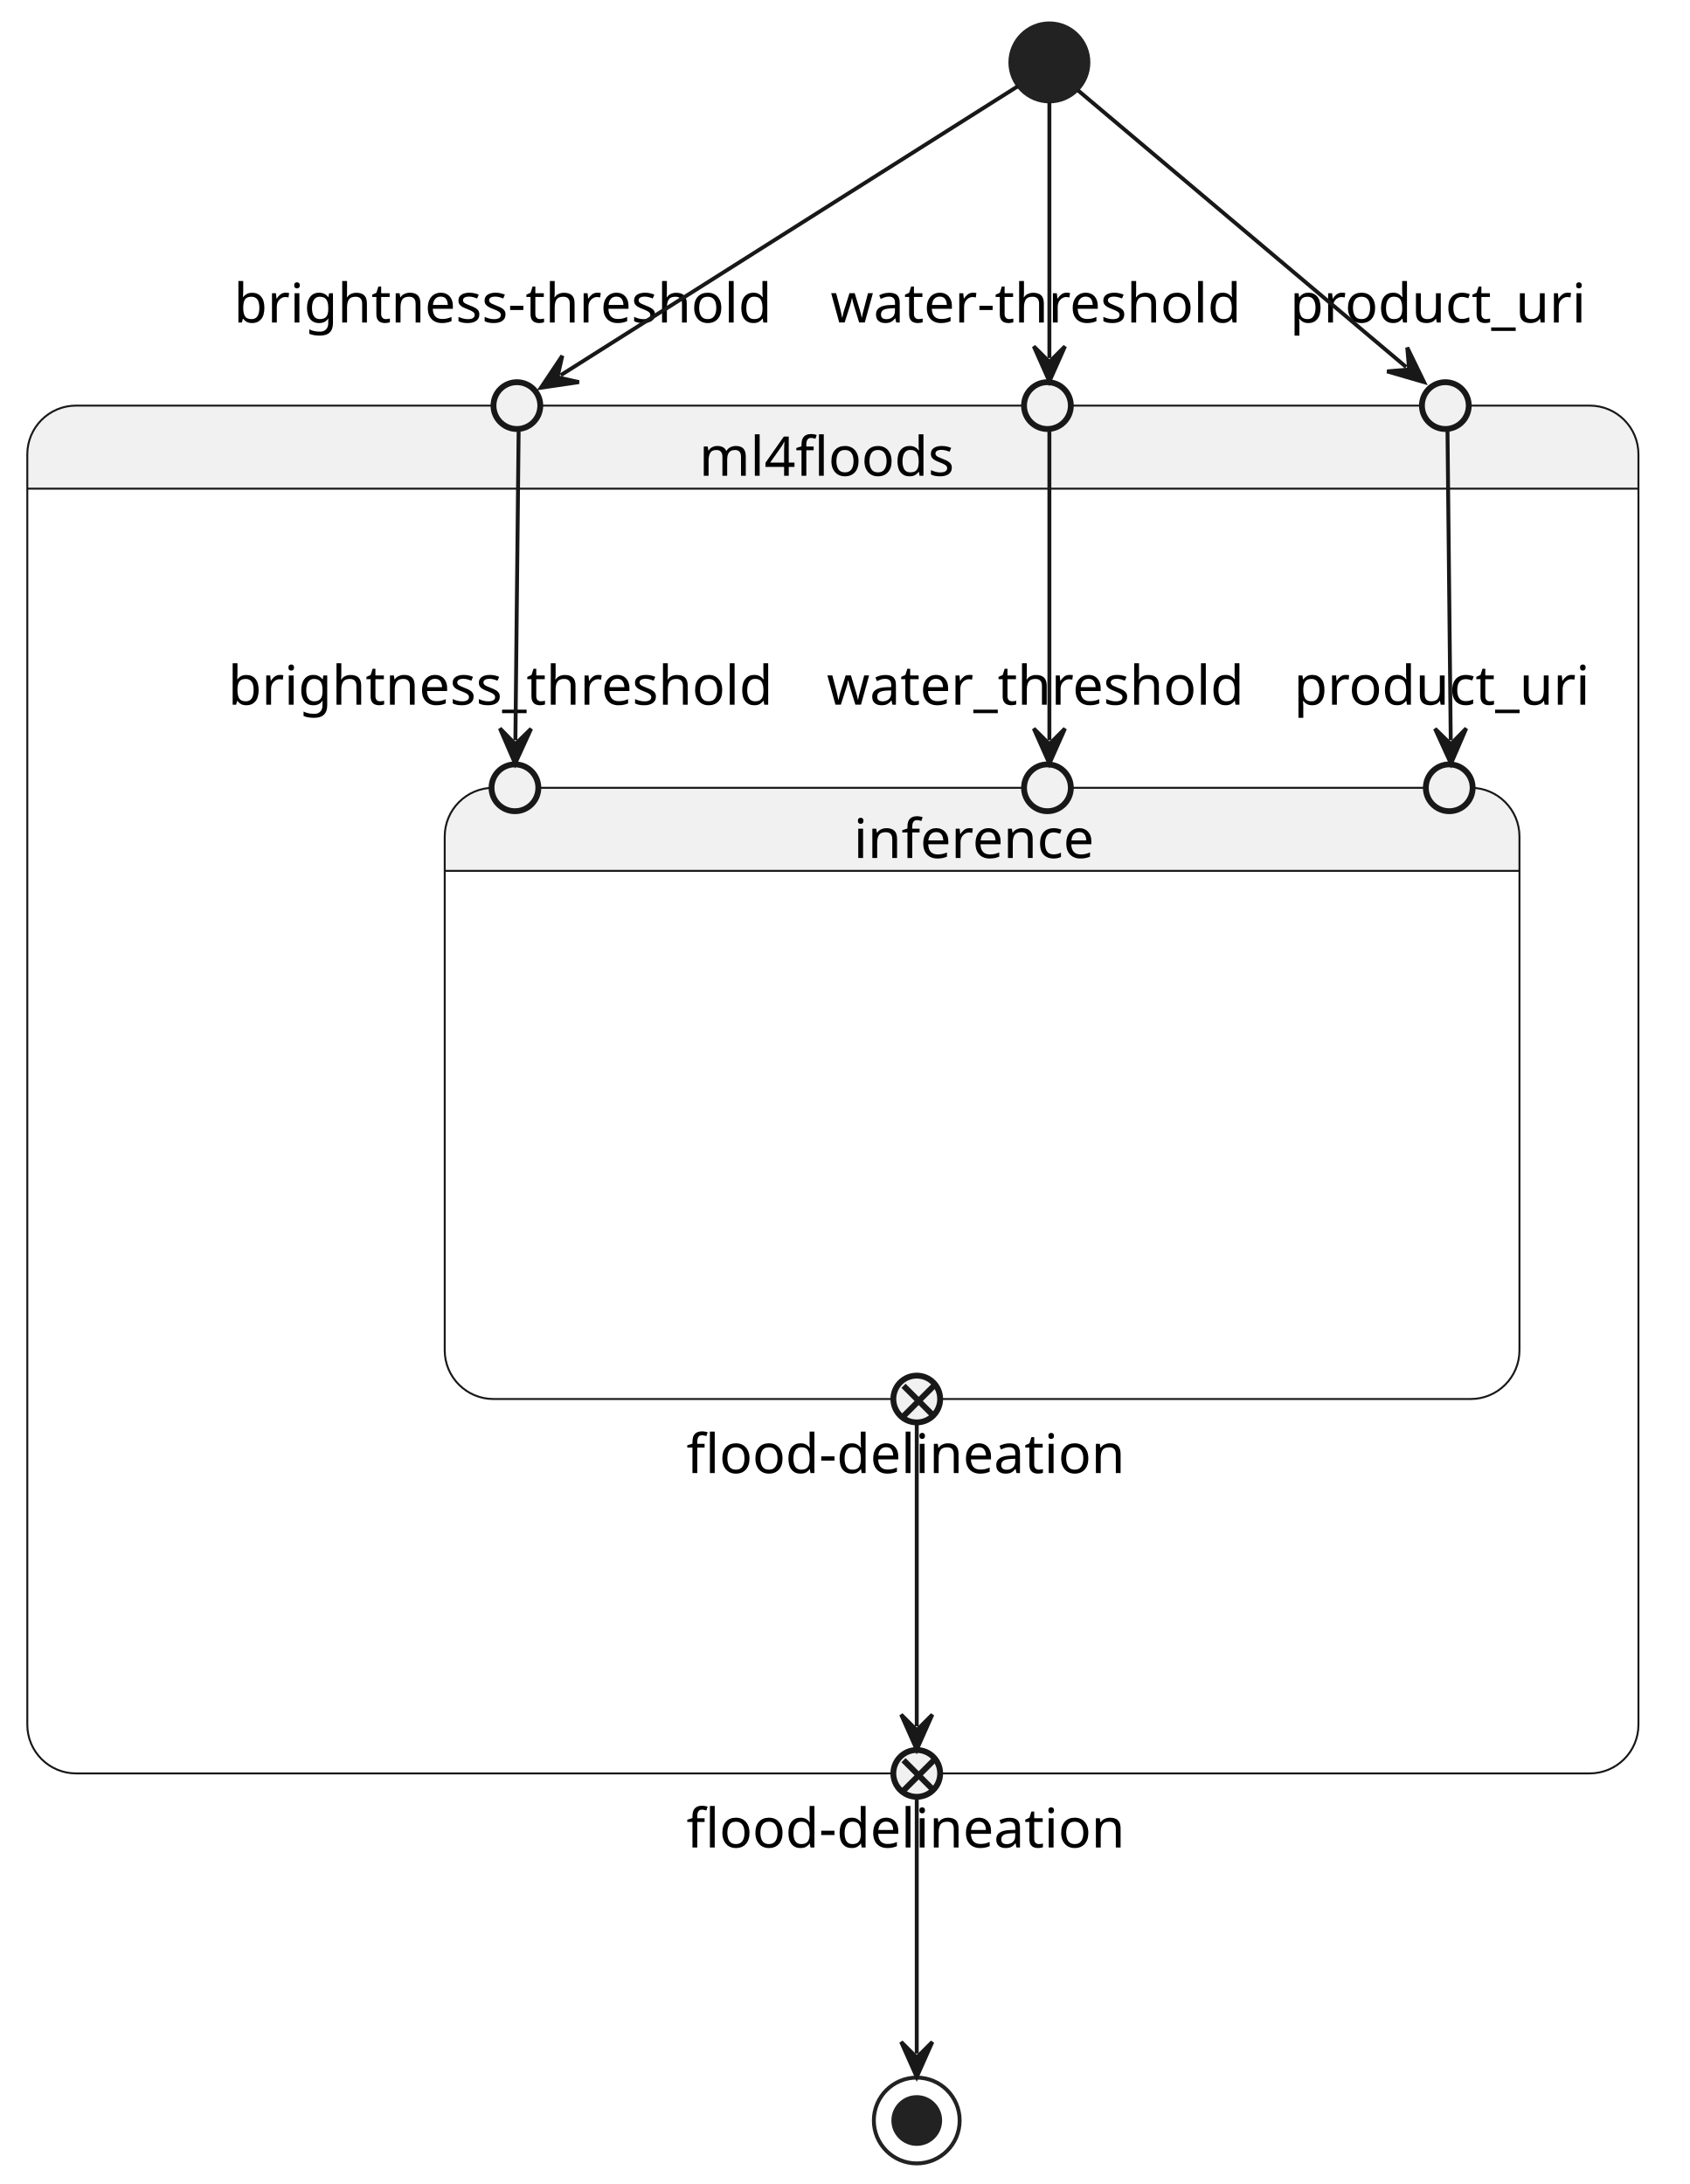
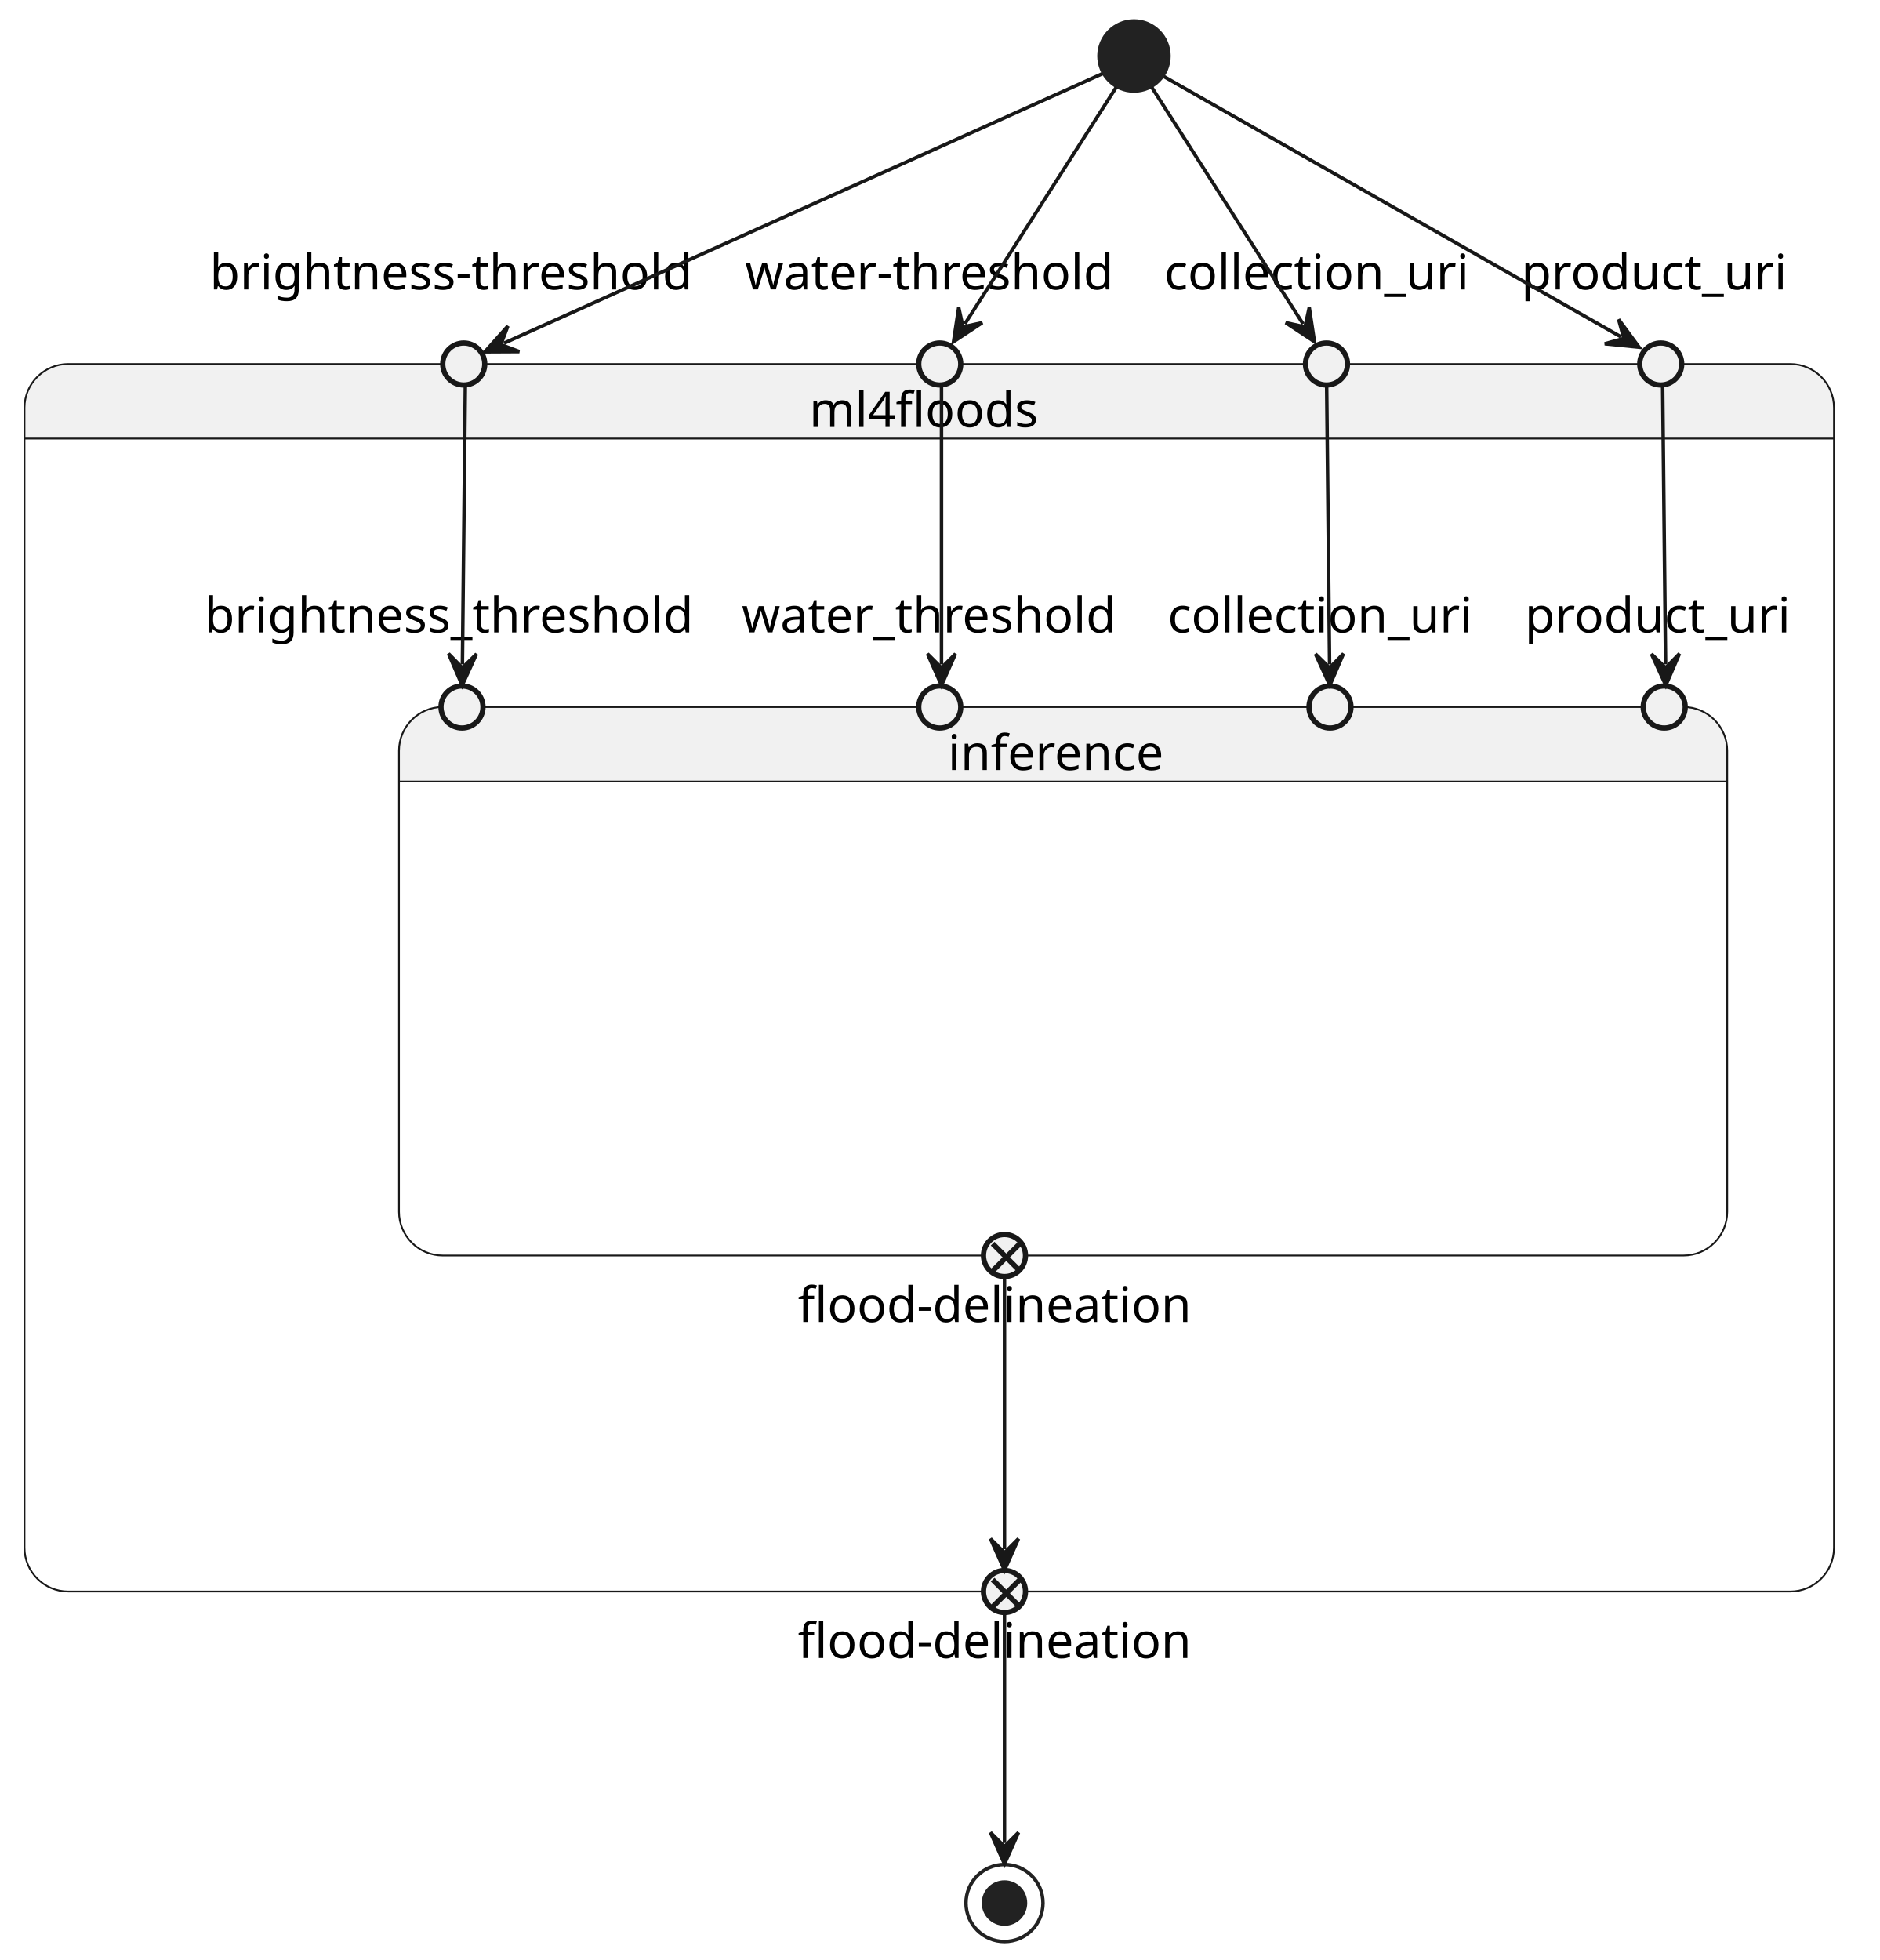
- <svg xmlns="http://www.w3.org/2000/svg" contentStyleType="text/css" data-diagram-type="STATE" height="560px" preserveAspectRatio="none" style="width:433px;height:560px;background:#FFFFFF;" version="1.1" viewBox="0 0 433 560" width="433px" zoomAndPan="magnify">
+ <svg xmlns="http://www.w3.org/2000/svg" contentStyleType="text/css" data-diagram-type="STATE" height="560px" preserveAspectRatio="none" style="width:537px;height:560px;background:#FFFFFF;" version="1.1" viewBox="0 0 537 560" width="537px" zoomAndPan="magnify">
  <defs />
  <g>
    <g class="cluster" data-entity="ml4floods" data-source-line="12" data-uid="ent0002" id="cluster_ml4floods">
-       <path d="M19.5,104 L407.5,104 A12.5,12.5 0 0 1 420,116.5 L420,125.297 L7,125.297 L7,116.5 A12.5,12.5 0 0 1 19.5,104" fill="#F1F1F1" />
-       <rect fill="none" height="350.72" rx="12.5" ry="12.5" style="stroke:#181818;stroke-width:0.5;" width="413" x="7" y="104" />
-       <line style="stroke:#181818;stroke-width:0.5;" x1="7" x2="420" y1="125.297" y2="125.297" />
-       <text fill="#000000" font-family="sans-serif" font-size="14" lengthAdjust="spacing" textLength="68.564" x="179.218" y="121.995">ml4floods</text>
+       <path d="M19.5,104 L511.5,104 A12.5,12.5 0 0 1 524,116.5 L524,125.297 L7,125.297 L7,116.5 A12.5,12.5 0 0 1 19.5,104" fill="#F1F1F1" />
+       <rect fill="none" height="350.72" rx="12.5" ry="12.5" style="stroke:#181818;stroke-width:0.5;" width="517" x="7" y="104" />
+       <line style="stroke:#181818;stroke-width:0.5;" x1="7" x2="524" y1="125.297" y2="125.297" />
+       <text fill="#000000" font-family="sans-serif" font-size="14" lengthAdjust="spacing" textLength="68.564" x="231.218" y="121.995">ml4floods</text>
    </g>
-     <g class="cluster" data-entity="inference" data-source-line="33" data-uid="ent0006" id="cluster_inference">
-       <path d="M126.5,202 L377,202 A12.5,12.5 0 0 1 389.5,214.5 L389.5,223.297 L114,223.297 L114,214.5 A12.5,12.5 0 0 1 126.5,202" fill="#F1F1F1" />
-       <rect fill="none" height="156.72" rx="12.5" ry="12.5" style="stroke:#181818;stroke-width:0.5;" width="275.5" x="114" y="202" />
-       <line style="stroke:#181818;stroke-width:0.5;" x1="114" x2="389.5" y1="223.297" y2="223.297" />
-       <text fill="#000000" font-family="sans-serif" font-size="14" lengthAdjust="spacing" textLength="65.857" x="218.821" y="219.995">inference</text>
+     <g class="cluster" data-entity="inference" data-source-line="37" data-uid="ent0007" id="cluster_inference">
+       <path d="M126.5,202 L481,202 A12.5,12.5 0 0 1 493.5,214.5 L493.5,223.297 L114,223.297 L114,214.5 A12.5,12.5 0 0 1 126.5,202" fill="#F1F1F1" />
+       <rect fill="none" height="156.72" rx="12.5" ry="12.5" style="stroke:#181818;stroke-width:0.5;" width="379.5" x="114" y="202" />
+       <line style="stroke:#181818;stroke-width:0.5;" x1="114" x2="493.5" y1="223.297" y2="223.297" />
+       <text fill="#000000" font-family="sans-serif" font-size="14" lengthAdjust="spacing" textLength="65.857" x="270.821" y="219.995">inference</text>
    </g>
-     <text fill="#000000" font-family="sans-serif" font-size="14" lengthAdjust="spacing" textLength="79.673" x="330.664" y="82.698">product_uri</text>
-     <ellipse cx="370.5" cy="104" fill="#F1F1F1" rx="6" ry="6" style="stroke:#181818;stroke-width:1.5;" />
+     <text fill="#000000" font-family="sans-serif" font-size="14" lengthAdjust="spacing" textLength="79.673" x="434.664" y="82.698">product_uri</text>
+     <ellipse cx="474.5" cy="104" fill="#F1F1F1" rx="6" ry="6" style="stroke:#181818;stroke-width:1.5;" />
+     <text fill="#000000" font-family="sans-serif" font-size="14" lengthAdjust="spacing" textLength="92.689" x="332.656" y="82.698">collection_uri</text>
+     <ellipse cx="379" cy="104" fill="#F1F1F1" rx="6" ry="6" style="stroke:#181818;stroke-width:1.5;" />
    <text fill="#000000" font-family="sans-serif" font-size="14" lengthAdjust="spacing" textLength="111.18" x="212.91" y="82.698">water-threshold</text>
    <ellipse cx="268.5" cy="104" fill="#F1F1F1" rx="6" ry="6" style="stroke:#181818;stroke-width:1.5;" />
    <text fill="#000000" font-family="sans-serif" font-size="14" lengthAdjust="spacing" textLength="145.148" x="59.926" y="82.698">brightness-threshold</text>
    <ellipse cx="132.5" cy="104" fill="#F1F1F1" rx="6" ry="6" style="stroke:#181818;stroke-width:1.5;" />
-     <text fill="#000000" font-family="sans-serif" font-size="14" lengthAdjust="spacing" textLength="118.05" x="175.975" y="473.715">flood-delineation</text>
-     <ellipse cx="235" cy="454.72" fill="#F1F1F1" rx="6" ry="6" style="stroke:#181818;stroke-width:1.5;" />
-     <line style="stroke:#181818;stroke-width:1.5;" x1="239.389" x2="231.611" y1="459.109" y2="451.331" />
-     <line style="stroke:#181818;stroke-width:1.5;" x1="239.389" x2="231.611" y1="451.331" y2="459.109" />
-     <text fill="#000000" font-family="sans-serif" font-size="14" lengthAdjust="spacing" textLength="79.673" x="331.664" y="180.698">product_uri</text>
-     <ellipse cx="371.5" cy="202" fill="#F1F1F1" rx="6" ry="6" style="stroke:#181818;stroke-width:1.5;" />
+     <text fill="#000000" font-family="sans-serif" font-size="14" lengthAdjust="spacing" textLength="118.05" x="227.975" y="473.715">flood-delineation</text>
+     <ellipse cx="287" cy="454.72" fill="#F1F1F1" rx="6" ry="6" style="stroke:#181818;stroke-width:1.5;" />
+     <line style="stroke:#181818;stroke-width:1.5;" x1="291.389" x2="283.611" y1="459.109" y2="451.331" />
+     <line style="stroke:#181818;stroke-width:1.5;" x1="291.389" x2="283.611" y1="451.331" y2="459.109" />
+     <text fill="#000000" font-family="sans-serif" font-size="14" lengthAdjust="spacing" textLength="79.673" x="435.664" y="180.698">product_uri</text>
+     <ellipse cx="475.5" cy="202" fill="#F1F1F1" rx="6" ry="6" style="stroke:#181818;stroke-width:1.5;" />
+     <text fill="#000000" font-family="sans-serif" font-size="14" lengthAdjust="spacing" textLength="92.689" x="333.656" y="180.698">collection_uri</text>
+     <ellipse cx="380" cy="202" fill="#F1F1F1" rx="6" ry="6" style="stroke:#181818;stroke-width:1.5;" />
    <text fill="#000000" font-family="sans-serif" font-size="14" lengthAdjust="spacing" textLength="113.128" x="211.936" y="180.698">water_threshold</text>
    <ellipse cx="268.5" cy="202" fill="#F1F1F1" rx="6" ry="6" style="stroke:#181818;stroke-width:1.5;" />
    <text fill="#000000" font-family="sans-serif" font-size="14" lengthAdjust="spacing" textLength="147.096" x="58.452" y="180.698">brightness_threshold</text>
    <ellipse cx="132" cy="202" fill="#F1F1F1" rx="6" ry="6" style="stroke:#181818;stroke-width:1.5;" />
-     <text fill="#000000" font-family="sans-serif" font-size="14" lengthAdjust="spacing" textLength="118.05" x="175.975" y="377.715">flood-delineation</text>
-     <ellipse cx="235" cy="358.72" fill="#F1F1F1" rx="6" ry="6" style="stroke:#181818;stroke-width:1.5;" />
-     <line style="stroke:#181818;stroke-width:1.5;" x1="239.389" x2="231.611" y1="363.109" y2="355.331" />
-     <line style="stroke:#181818;stroke-width:1.5;" x1="239.389" x2="231.611" y1="355.331" y2="363.109" />
-     <ellipse cx="269" cy="16" fill="#222222" rx="10" ry="10" style="stroke:#222222;stroke-width:1;" />
-     <ellipse cx="235" cy="543.72" fill="none" rx="11" ry="11" style="stroke:#222222;stroke-width:1;" />
-     <ellipse cx="235" cy="543.72" fill="#222222" rx="6" ry="6" style="stroke:#222222;stroke-width:1;" />
-     <g class="link" data-entity-1="ml4floods_product_uri" data-entity-2="inference_product_uri" data-source-line="38" data-uid="lnk2" id="link_ml4floods_product_uri_inference_product_uri">
-       <path d="M371.05,110.16 C371.23,126.83 371.705,173.11 371.885,189.81" fill="none" id="ml4floods_product_uri-to-inference_product_uri" style="stroke:#181818;stroke-width:1;" />
-       <polygon fill="#181818" points="371.95,195.81,375.853,186.767,371.896,190.81,367.853,186.854,371.95,195.81" style="stroke:#181818;stroke-width:1;" />
+     <text fill="#000000" font-family="sans-serif" font-size="14" lengthAdjust="spacing" textLength="118.05" x="227.975" y="377.715">flood-delineation</text>
+     <ellipse cx="287" cy="358.72" fill="#F1F1F1" rx="6" ry="6" style="stroke:#181818;stroke-width:1.5;" />
+     <line style="stroke:#181818;stroke-width:1.5;" x1="291.389" x2="283.611" y1="363.109" y2="355.331" />
+     <line style="stroke:#181818;stroke-width:1.5;" x1="291.389" x2="283.611" y1="355.331" y2="363.109" />
+     <ellipse cx="324" cy="16" fill="#222222" rx="10" ry="10" style="stroke:#222222;stroke-width:1;" />
+     <ellipse cx="287" cy="543.72" fill="none" rx="11" ry="11" style="stroke:#222222;stroke-width:1;" />
+     <ellipse cx="287" cy="543.72" fill="#222222" rx="6" ry="6" style="stroke:#222222;stroke-width:1;" />
+     <g class="link" data-entity-1="ml4floods_product_uri" data-entity-2="inference_product_uri" data-source-line="43" data-uid="lnk2" id="link_ml4floods_product_uri_inference_product_uri">
+       <path d="M475.05,110.16 C475.23,126.83 475.705,173.11 475.885,189.81" fill="none" id="ml4floods_product_uri-to-inference_product_uri" style="stroke:#181818;stroke-width:1;" />
+       <polygon fill="#181818" points="475.95,195.81,479.853,186.767,475.896,190.81,471.853,186.854,475.95,195.81" style="stroke:#181818;stroke-width:1;" />
    </g>
-     <g class="link" data-entity-1="ml4floods_water_threshold" data-entity-2="inference_water_threshold" data-source-line="44" data-uid="lnk3" id="link_ml4floods_water_threshold_inference_water_threshold">
+     <g class="link" data-entity-1="ml4floods_collection_uri" data-entity-2="inference_collection_uri" data-source-line="51" data-uid="lnk3" id="link_ml4floods_collection_uri_inference_collection_uri">
+       <path d="M379.05,110.16 C379.23,126.83 379.705,173.11 379.885,189.81" fill="none" id="ml4floods_collection_uri-to-inference_collection_uri" style="stroke:#181818;stroke-width:1;" />
+       <polygon fill="#181818" points="379.95,195.81,383.853,186.767,379.896,190.81,375.853,186.854,379.95,195.81" style="stroke:#181818;stroke-width:1;" />
+     </g>
+     <g class="link" data-entity-1="ml4floods_water_threshold" data-entity-2="inference_water_threshold" data-source-line="59" data-uid="lnk4" id="link_ml4floods_water_threshold_inference_water_threshold">
      <path d="M269,110.16 C269,126.83 269,173.11 269,189.81" fill="none" id="ml4floods_water_threshold-to-inference_water_threshold" style="stroke:#181818;stroke-width:1;" />
      <polygon fill="#181818" points="269,195.81,273,186.81,269,190.81,265,186.81,269,195.81" style="stroke:#181818;stroke-width:1;" />
    </g>
-     <g class="link" data-entity-1="ml4floods_brightness_threshold" data-entity-2="inference_brightness_threshold" data-source-line="50" data-uid="lnk4" id="link_ml4floods_brightness_threshold_inference_brightness_threshold">
+     <g class="link" data-entity-1="ml4floods_brightness_threshold" data-entity-2="inference_brightness_threshold" data-source-line="67" data-uid="lnk5" id="link_ml4floods_brightness_threshold_inference_brightness_threshold">
      <path d="M132.95,110.16 C132.77,126.83 132.295,173.11 132.115,189.81" fill="none" id="ml4floods_brightness_threshold-to-inference_brightness_threshold" style="stroke:#181818;stroke-width:1;" />
      <polygon fill="#181818" points="132.05,195.81,136.147,186.854,132.104,190.81,128.147,186.767,132.05,195.81" style="stroke:#181818;stroke-width:1;" />
    </g>
-     <g class="link" data-entity-1="inference_flood_delineation" data-entity-2="ml4floods_flood_delineation" data-source-line="65" data-uid="lnk5" id="link_inference_flood_delineation_ml4floods_flood_delineation">
-       <path d="M235,364.77 C235,381.1 235,426.28 235,442.64" fill="none" id="inference_flood_delineation-to-ml4floods_flood_delineation" style="stroke:#181818;stroke-width:1;" />
-       <polygon fill="#181818" points="235,448.64,239,439.64,235,443.64,231,439.64,235,448.64" style="stroke:#181818;stroke-width:1;" />
+     <g class="link" data-entity-1="inference_flood_delineation" data-entity-2="ml4floods_flood_delineation" data-source-line="83" data-uid="lnk6" id="link_inference_flood_delineation_ml4floods_flood_delineation">
+       <path d="M287,364.77 C287,381.1 287,426.28 287,442.64" fill="none" id="inference_flood_delineation-to-ml4floods_flood_delineation" style="stroke:#181818;stroke-width:1;" />
+       <polygon fill="#181818" points="287,448.64,291,439.64,287,443.64,283,439.64,287,448.64" style="stroke:#181818;stroke-width:1;" />
    </g>
-     <g class="link" data-entity-1=".start." data-entity-2="ml4floods_product_uri" data-source-line="70" data-uid="lnk7" id="link_.start._ml4floods_product_uri">
-       <path d="M276.34,23.18 C295.61,39.44 342.832,79.253 360.452,94.103" fill="none" id="*start*-to-ml4floods_product_uri" style="stroke:#181818;stroke-width:1;" />
-       <polygon fill="#181818" points="365.04,97.97,360.736,89.111,361.217,94.748,355.58,95.229,365.04,97.97" style="stroke:#181818;stroke-width:1;" />
+     <g class="link" data-entity-1=".start." data-entity-2="ml4floods_product_uri" data-source-line="88" data-uid="lnk8" id="link_.start._ml4floods_product_uri">
+       <path d="M332.55,21.87 C359.75,37.36 438.706,82.331 463.096,96.221" fill="none" id="*start*-to-ml4floods_product_uri" style="stroke:#181818;stroke-width:1;" />
+       <polygon fill="#181818" points="468.31,99.19,462.469,91.26,463.965,96.716,458.51,98.212,468.31,99.19" style="stroke:#181818;stroke-width:1;" />
    </g>
-     <g class="link" data-entity-1=".start." data-entity-2="ml4floods_water_threshold" data-source-line="72" data-uid="lnk8" id="link_.start._ml4floods_water_threshold">
-       <path d="M269,26.2 C269,44.23 269,77.66 269,91.81" fill="none" id="*start*-to-ml4floods_water_threshold" style="stroke:#181818;stroke-width:1;" />
-       <polygon fill="#181818" points="269,97.81,273,88.81,269,92.81,265,88.81,269,97.81" style="stroke:#181818;stroke-width:1;" />
+     <g class="link" data-entity-1=".start." data-entity-2="ml4floods_collection_uri" data-source-line="90" data-uid="lnk9" id="link_.start._ml4floods_collection_uri">
+       <path d="M329.08,24.94 C340.14,42.23 362.946,77.906 372.326,92.566" fill="none" id="*start*-to-ml4floods_collection_uri" style="stroke:#181818;stroke-width:1;" />
+       <polygon fill="#181818" points="375.56,97.62,374.079,87.883,372.865,93.408,367.34,92.195,375.56,97.62" style="stroke:#181818;stroke-width:1;" />
    </g>
-     <g class="link" data-entity-1=".start." data-entity-2="ml4floods_brightness_threshold" data-source-line="74" data-uid="lnk9" id="link_.start._ml4floods_brightness_threshold">
-       <path d="M260.9,22.12 C235.85,37.96 165.132,82.684 143.742,96.204" fill="none" id="*start*-to-ml4floods_brightness_threshold" style="stroke:#181818;stroke-width:1;" />
-       <polygon fill="#181818" points="138.67,99.41,148.415,97.983,142.897,96.739,144.141,91.22,138.67,99.41" style="stroke:#181818;stroke-width:1;" />
+     <g class="link" data-entity-1=".start." data-entity-2="ml4floods_water_threshold" data-source-line="92" data-uid="lnk10" id="link_.start._ml4floods_water_threshold">
+       <path d="M318.92,24.94 C307.86,42.23 285.054,77.906 275.674,92.566" fill="none" id="*start*-to-ml4floods_water_threshold" style="stroke:#181818;stroke-width:1;" />
+       <polygon fill="#181818" points="272.44,97.62,280.66,92.195,275.135,93.408,273.921,87.883,272.44,97.62" style="stroke:#181818;stroke-width:1;" />
    </g>
-     <g class="link" data-entity-1="ml4floods_flood_delineation" data-entity-2=".end." data-source-line="78" data-uid="lnk11" id="link_ml4floods_flood_delineation_.end.">
-       <path d="M235,460.9 C235,474.95 235,507.95 235,526.57" fill="none" id="ml4floods_flood_delineation-to-*end*" style="stroke:#181818;stroke-width:1;" />
-       <polygon fill="#181818" points="235,532.57,239,523.57,235,527.57,231,523.57,235,532.57" style="stroke:#181818;stroke-width:1;" />
+     <g class="link" data-entity-1=".start." data-entity-2="ml4floods_brightness_threshold" data-source-line="94" data-uid="lnk11" id="link_.start._ml4floods_brightness_threshold">
+       <path d="M315.04,21.03 C281.71,36.04 170.82,85.965 144.01,98.045" fill="none" id="*start*-to-ml4floods_brightness_threshold" style="stroke:#181818;stroke-width:1;" />
+       <polygon fill="#181818" points="138.54,100.51,148.389,100.46,143.099,98.456,145.102,93.166,138.54,100.51" style="stroke:#181818;stroke-width:1;" />
+     </g>
+     <g class="link" data-entity-1="ml4floods_flood_delineation" data-entity-2=".end." data-source-line="98" data-uid="lnk13" id="link_ml4floods_flood_delineation_.end.">
+       <path d="M287,460.9 C287,474.95 287,507.95 287,526.57" fill="none" id="ml4floods_flood_delineation-to-*end*" style="stroke:#181818;stroke-width:1;" />
+       <polygon fill="#181818" points="287,532.57,291,523.57,287,527.57,283,523.57,287,532.57" style="stroke:#181818;stroke-width:1;" />
    </g>
  </g>
</svg>
